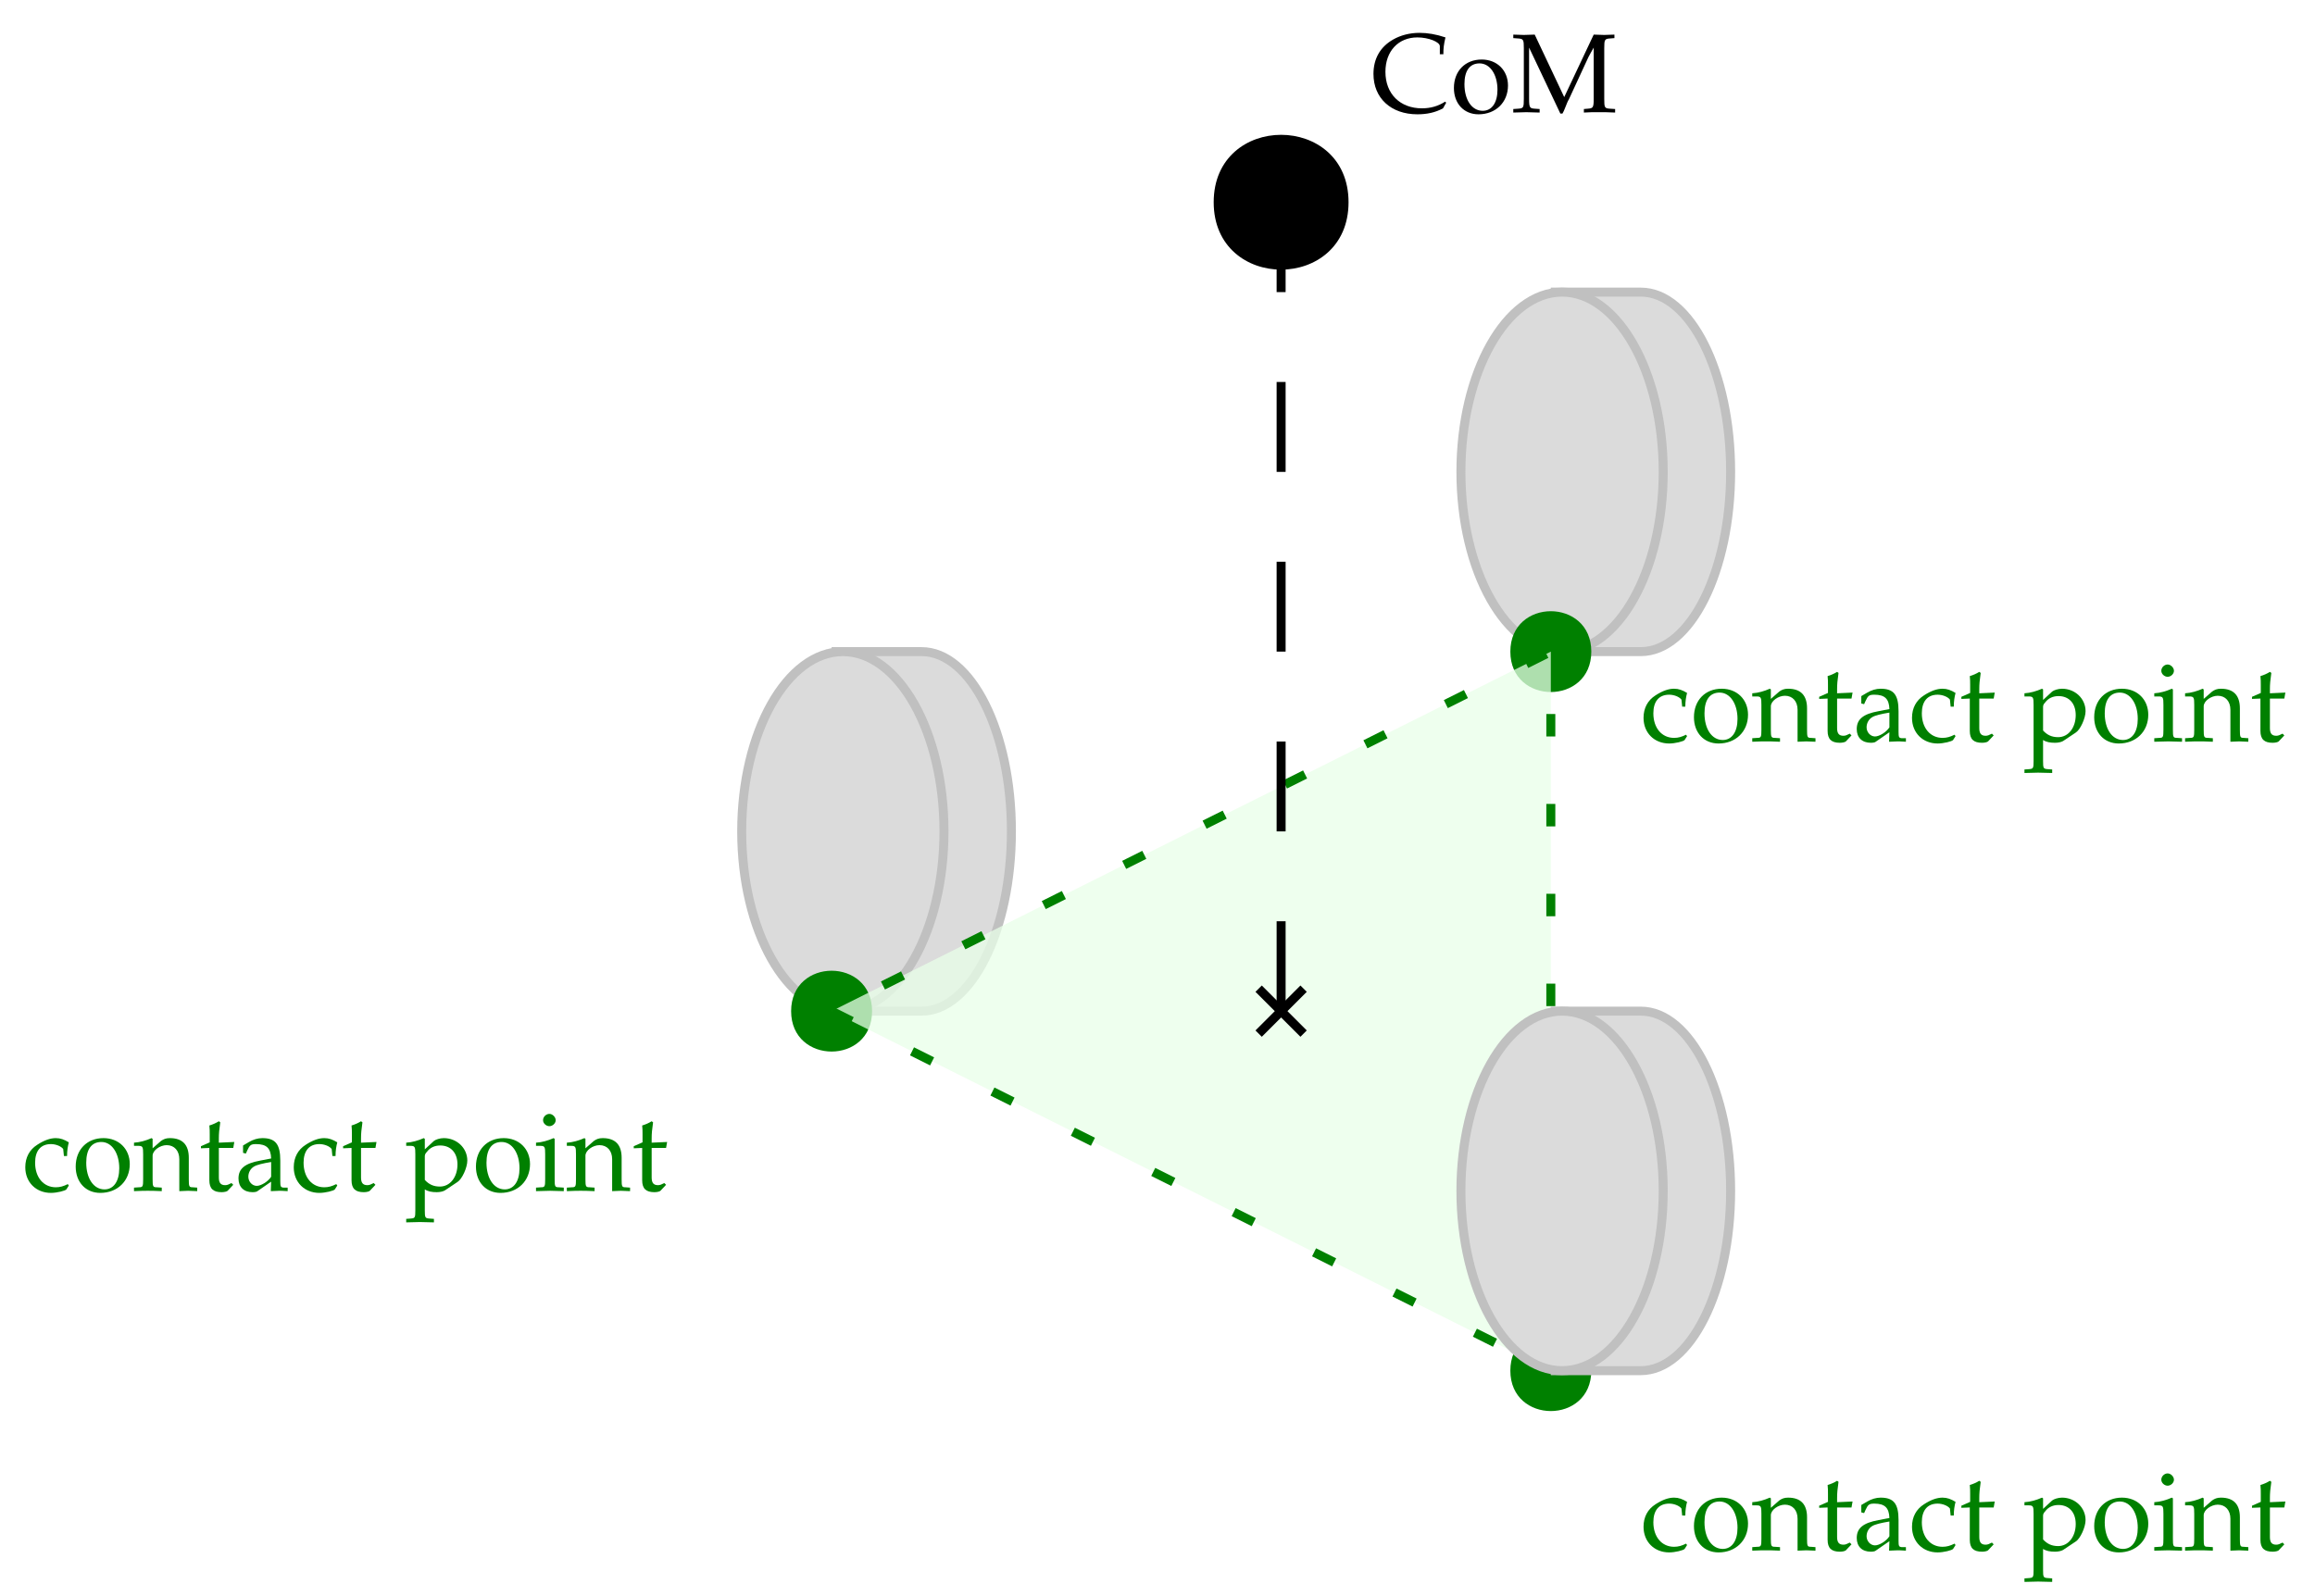
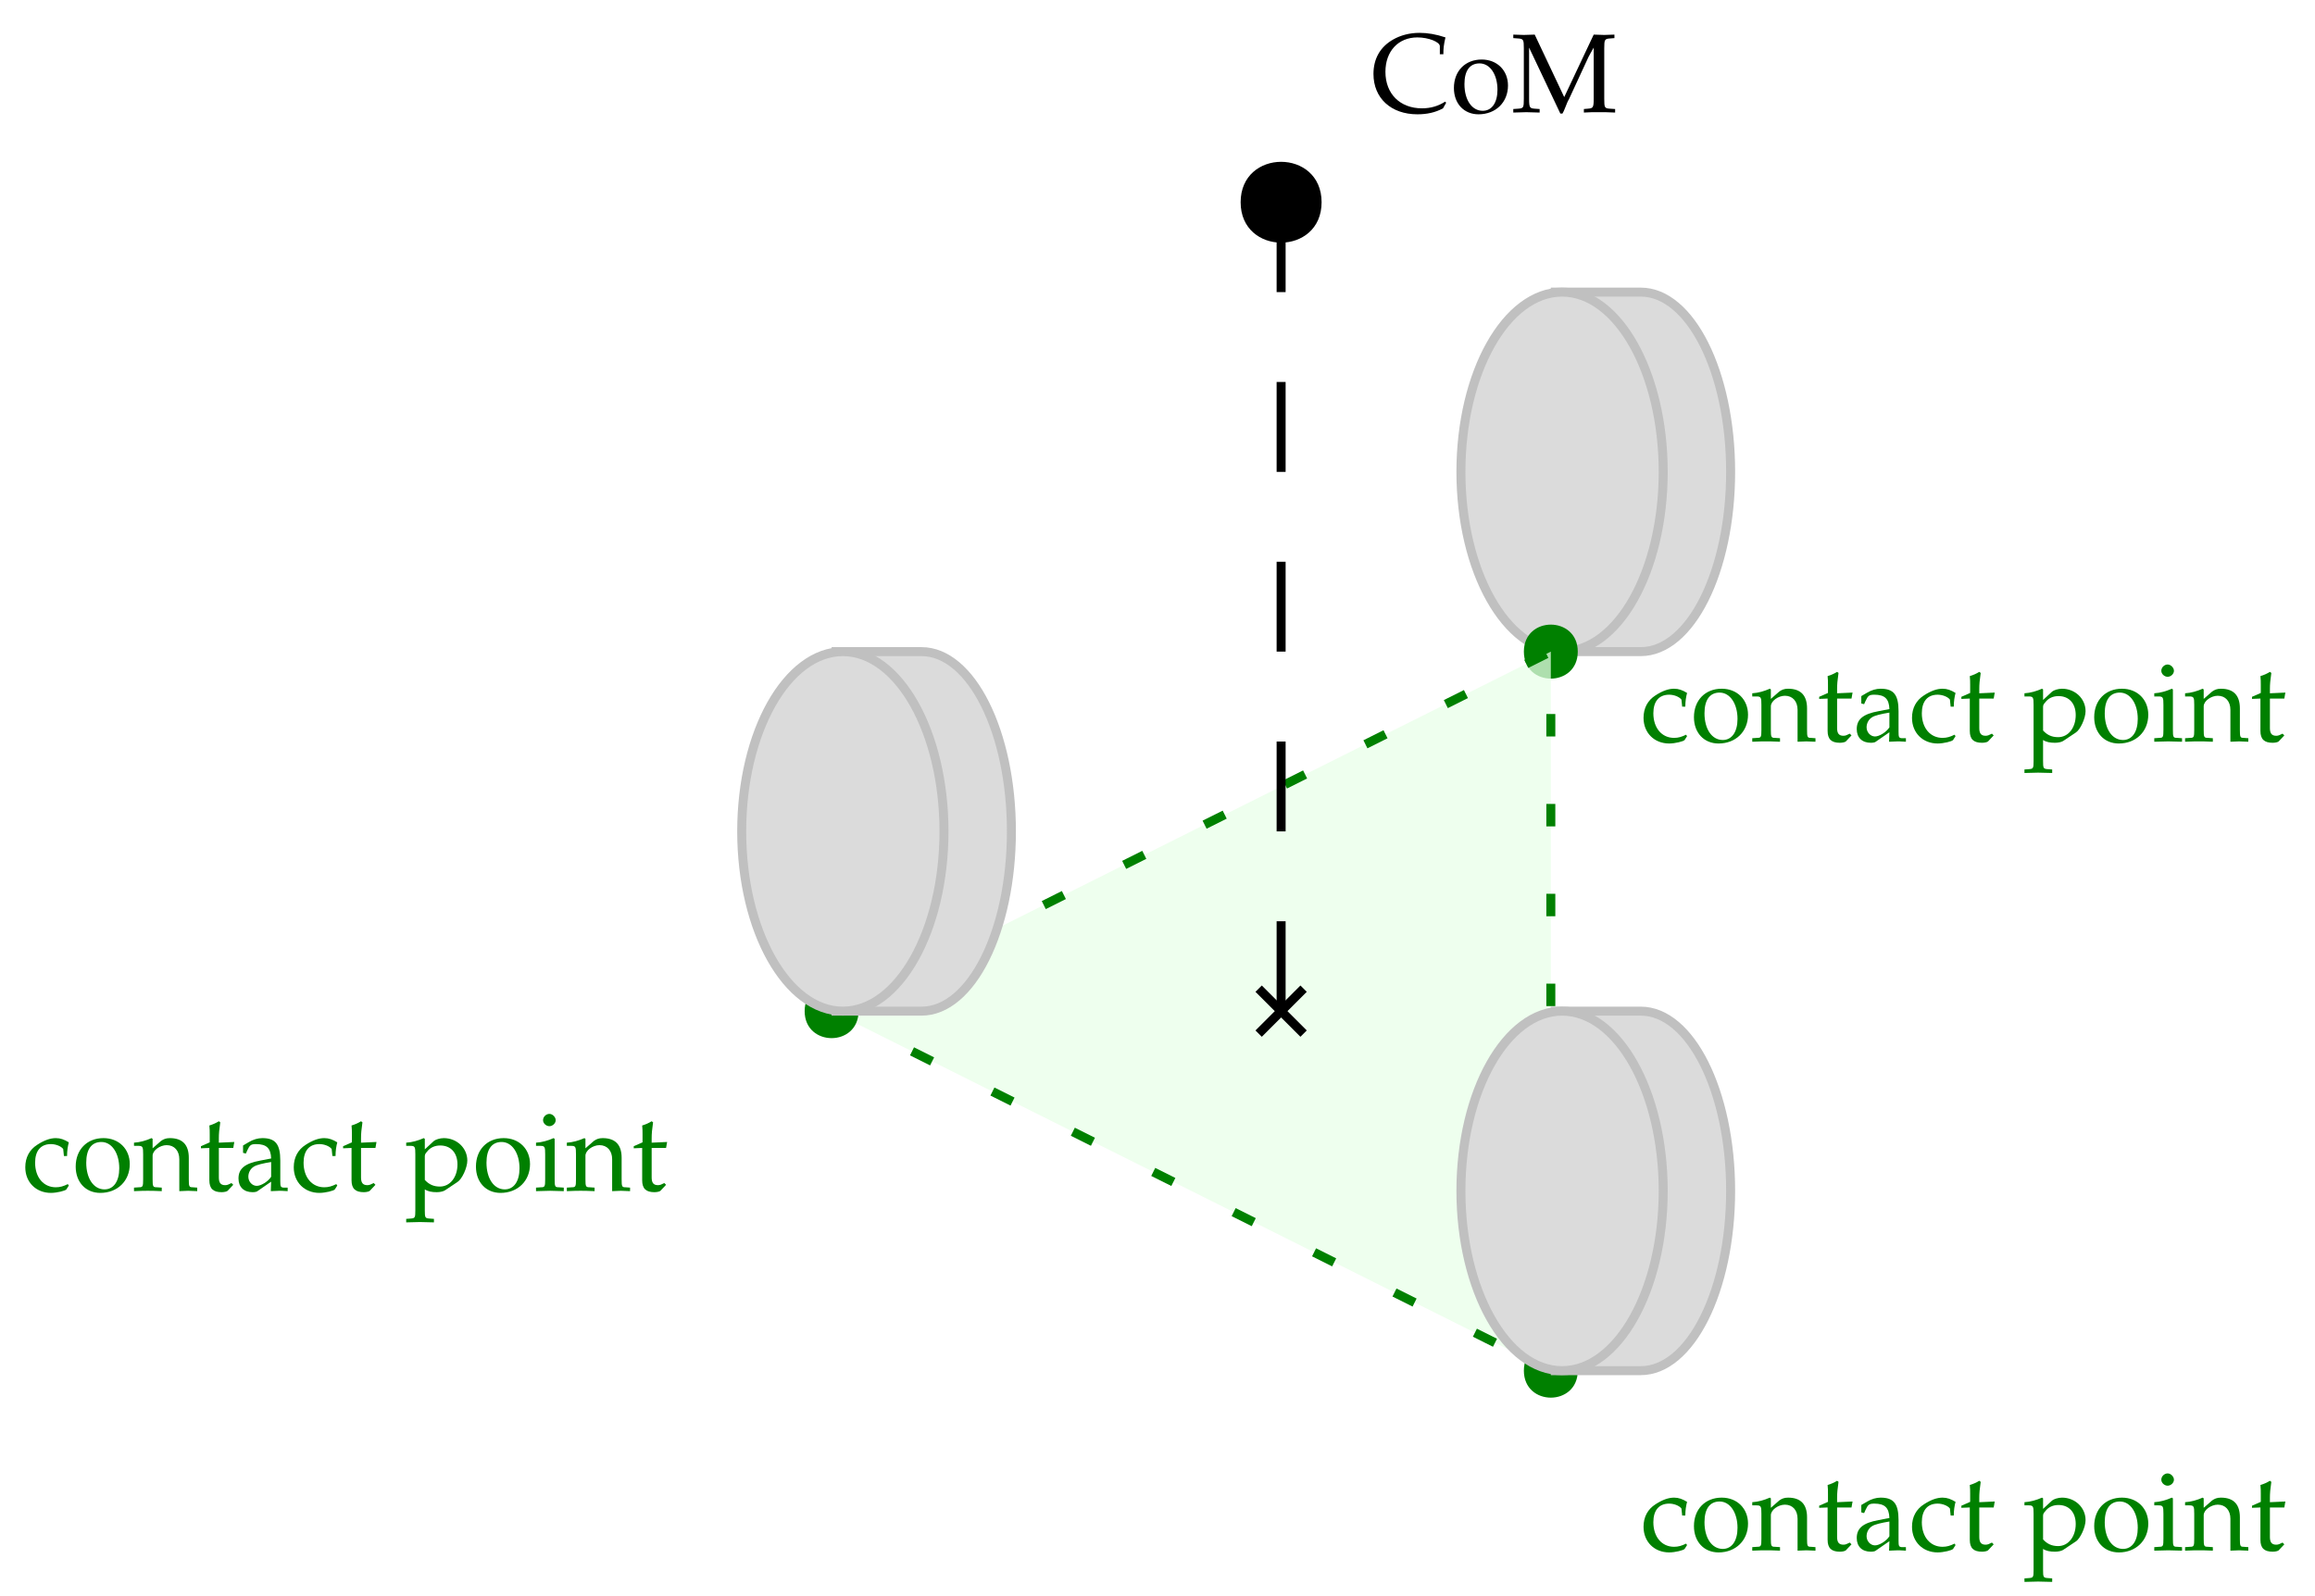
<svg xmlns="http://www.w3.org/2000/svg" xmlns:xlink="http://www.w3.org/1999/xlink" width="103pt" height="71pt" viewBox="0 0 103 71" version="1.1">
  <defs>
    <g>
      <symbol overflow="visible" id="glyph0-0">
        <path style="stroke:none;" d="" />
      </symbol>
      <symbol overflow="visible" id="glyph0-1">
        <path style="stroke:none;" d="M 1.984 -1.547 C 1.984 -1.781 2.016 -1.984 2.062 -2.156 C 1.859 -2.281 1.688 -2.344 1.484 -2.344 C 1.234 -2.344 0.969 -2.25 0.656 -2.047 C 0.312 -1.828 0.125 -1.484 0.125 -1.047 C 0.125 -0.375 0.609 0.094 1.266 0.094 C 1.531 0.094 1.906 0 1.953 -0.062 L 2.062 -0.234 L 2.016 -0.297 C 1.828 -0.203 1.672 -0.156 1.484 -0.156 C 0.938 -0.156 0.562 -0.594 0.562 -1.25 C 0.562 -1.781 0.812 -2.078 1.266 -2.078 C 1.484 -2.078 1.719 -1.984 1.812 -1.859 L 1.844 -1.547 Z M 1.984 -1.547 " />
      </symbol>
      <symbol overflow="visible" id="glyph0-2">
        <path style="stroke:none;" d="M 1.391 -2.344 C 0.656 -2.344 0.156 -1.828 0.156 -1.078 C 0.156 -0.375 0.609 0.094 1.25 0.094 C 2.016 0.094 2.562 -0.438 2.562 -1.188 C 2.562 -1.859 2.078 -2.344 1.391 -2.344 Z M 1.297 -2.172 C 1.766 -2.172 2.094 -1.672 2.094 -1 C 2.094 -0.422 1.844 -0.062 1.438 -0.062 C 0.953 -0.062 0.625 -0.547 0.625 -1.25 C 0.625 -1.844 0.859 -2.172 1.297 -2.172 Z M 1.297 -2.172 " />
      </symbol>
      <symbol overflow="visible" id="glyph0-3">
        <path style="stroke:none;" d="M 2.047 0.016 C 2.344 0 2.359 0 2.438 0 C 2.5 0 2.5 0 2.844 0.016 L 2.844 -0.141 L 2.641 -0.156 C 2.484 -0.156 2.469 -0.188 2.469 -0.516 L 2.469 -1.469 C 2.469 -2.047 2.188 -2.344 1.625 -2.344 C 1.453 -2.344 1.344 -2.297 1.234 -2.219 L 0.859 -1.891 L 0.859 -2.312 L 0.812 -2.344 C 0.562 -2.234 0.297 -2.156 0.031 -2.141 L 0.031 -2 L 0.219 -2 C 0.422 -2 0.438 -1.953 0.438 -1.625 L 0.438 -0.516 C 0.438 -0.188 0.422 -0.156 0.25 -0.156 L 0.031 -0.141 L 0.031 0.016 C 0.375 0 0.5 0 0.641 0 C 0.797 0 0.922 0 1.266 0.016 L 1.266 -0.141 L 1.047 -0.156 C 0.875 -0.156 0.859 -0.188 0.859 -0.516 L 0.859 -1.562 C 0.859 -1.797 1.188 -2.031 1.484 -2.031 C 1.828 -2.031 2.047 -1.781 2.047 -1.406 Z M 2.047 0.016 " />
      </symbol>
      <symbol overflow="visible" id="glyph0-4">
        <path style="stroke:none;" d="M 0.484 -1.906 L 0.484 -0.469 C 0.484 -0.094 0.656 0.062 1.031 0.062 C 1.156 0.062 1.266 0.031 1.297 0 L 1.547 -0.266 L 1.469 -0.344 C 1.344 -0.281 1.281 -0.25 1.188 -0.25 C 0.984 -0.25 0.906 -0.359 0.906 -0.594 L 0.906 -1.906 L 1.547 -1.906 L 1.594 -2.172 L 0.906 -2.141 L 0.906 -2.328 C 0.906 -2.547 0.922 -2.719 0.969 -3.047 L 0.906 -3.094 C 0.781 -3.016 0.641 -2.953 0.484 -2.906 C 0.5 -2.75 0.5 -2.656 0.5 -2.516 L 0.5 -2.156 L 0.109 -1.984 L 0.109 -1.891 Z M 0.484 -1.906 " />
      </symbol>
      <symbol overflow="visible" id="glyph0-5">
        <path style="stroke:none;" d="M 1.609 -0.406 L 1.594 0.016 C 1.906 0 1.906 0 1.984 0 C 2 0 2.125 0 2.344 0.016 L 2.344 -0.141 L 2.156 -0.141 C 2.031 -0.156 2.016 -0.188 2.016 -0.438 L 2.016 -1.344 C 2.016 -2.078 1.797 -2.344 1.219 -2.344 C 1.016 -2.344 0.812 -2.281 0.625 -2.172 L 0.359 -2.016 L 0.359 -1.688 L 0.484 -1.656 L 0.547 -1.797 C 0.656 -2.031 0.703 -2.078 0.938 -2.078 C 1.406 -2.078 1.594 -1.891 1.609 -1.438 L 1.125 -1.344 C 0.438 -1.219 0.156 -0.984 0.156 -0.547 C 0.156 -0.172 0.391 0.062 0.781 0.062 C 0.875 0.062 0.969 0.047 1 0.016 Z M 1.609 -0.625 C 1.469 -0.406 1.156 -0.219 0.969 -0.219 C 0.766 -0.219 0.594 -0.406 0.594 -0.625 C 0.594 -0.812 0.688 -0.984 0.844 -1.078 C 0.969 -1.156 1.234 -1.219 1.609 -1.281 Z M 1.609 -0.625 " />
      </symbol>
      <symbol overflow="visible" id="glyph0-6">
        <path style="stroke:none;" d="M 0.047 -2 L 0.234 -2 C 0.438 -2 0.453 -1.953 0.453 -1.625 L 0.453 0.875 C 0.453 1.188 0.438 1.219 0.266 1.234 L 0.047 1.25 L 0.047 1.406 C 0.531 1.391 0.531 1.391 0.656 1.391 C 0.781 1.391 0.781 1.391 1.281 1.406 L 1.281 1.25 L 1.062 1.234 C 0.891 1.219 0.875 1.188 0.875 0.875 L 0.875 -0.062 C 1.016 0.031 1.188 0.062 1.406 0.062 C 1.547 0.062 1.688 0.031 1.766 -0.016 L 2.328 -0.391 C 2.531 -0.516 2.766 -1.031 2.766 -1.344 C 2.766 -1.906 2.297 -2.344 1.719 -2.344 C 1.547 -2.344 1.359 -2.281 1.281 -2.219 L 0.875 -1.844 L 0.875 -2.312 L 0.828 -2.344 C 0.578 -2.234 0.312 -2.156 0.047 -2.141 Z M 0.875 -1.531 C 0.875 -1.594 0.891 -1.656 0.969 -1.734 C 1.109 -1.922 1.312 -2.016 1.562 -2.016 C 2.031 -2.016 2.328 -1.688 2.328 -1.172 C 2.328 -0.609 2 -0.188 1.547 -0.188 C 1.266 -0.188 1.062 -0.281 0.875 -0.484 Z M 0.875 -1.531 " />
      </symbol>
      <symbol overflow="visible" id="glyph0-7">
        <path style="stroke:none;" d="M 0.938 -2.312 L 0.891 -2.344 C 0.641 -2.234 0.375 -2.156 0.109 -2.141 L 0.109 -2 L 0.297 -2 C 0.5 -2 0.516 -1.953 0.516 -1.625 L 0.516 -0.516 C 0.516 -0.188 0.5 -0.156 0.328 -0.156 L 0.109 -0.141 L 0.109 0.016 C 0.609 0 0.609 0 0.734 0 C 0.859 0 0.859 0 1.344 0.016 L 1.344 -0.141 L 1.125 -0.156 C 0.953 -0.156 0.938 -0.188 0.938 -0.516 Z M 0.703 -3.422 C 0.562 -3.422 0.422 -3.297 0.422 -3.141 C 0.422 -3 0.562 -2.875 0.703 -2.875 C 0.844 -2.875 0.984 -3 0.984 -3.141 C 0.984 -3.281 0.844 -3.422 0.703 -3.422 Z M 0.703 -3.422 " />
      </symbol>
      <symbol overflow="visible" id="glyph0-8">
        <path style="stroke:none;" d="M 3.344 -0.422 L 3.297 -0.469 C 2.984 -0.266 2.641 -0.172 2.266 -0.172 C 1.297 -0.172 0.641 -0.812 0.641 -1.797 C 0.641 -2.719 1.219 -3.328 2.062 -3.328 C 2.562 -3.328 3.062 -3.125 3.062 -2.938 L 3.062 -2.578 L 3.219 -2.578 C 3.219 -2.828 3.234 -3 3.312 -3.328 C 2.891 -3.469 2.516 -3.531 2.156 -3.531 C 1.719 -3.531 1.312 -3.422 0.984 -3.234 C 0.406 -2.906 0.109 -2.375 0.109 -1.703 C 0.109 -0.625 0.891 0.094 2.062 0.094 C 2.484 0.094 2.859 0.016 3.203 -0.172 Z M 3.344 -0.422 " />
      </symbol>
      <symbol overflow="visible" id="glyph0-9">
        <path style="stroke:none;" d="M 3.656 -0.594 C 3.656 -0.203 3.625 -0.172 3.391 -0.156 L 3.219 -0.141 L 3.219 0.016 C 3.453 0 3.609 0 3.859 0 C 4.141 0 4.328 0 4.609 0.016 L 4.609 -0.141 L 4.375 -0.156 C 4.141 -0.172 4.125 -0.203 4.125 -0.594 L 4.125 -2.844 C 4.125 -3.219 4.141 -3.266 4.375 -3.281 L 4.578 -3.297 L 4.578 -3.453 C 4.203 -3.438 4.203 -3.438 4.125 -3.438 C 4.047 -3.438 4.047 -3.438 3.656 -3.453 L 2.344 -0.672 L 1.031 -3.453 C 0.625 -3.438 0.625 -3.438 0.547 -3.438 C 0.484 -3.438 0.484 -3.438 0.078 -3.453 L 0.078 -3.297 L 0.297 -3.281 C 0.531 -3.266 0.547 -3.219 0.547 -2.844 L 0.547 -0.594 C 0.547 -0.203 0.531 -0.172 0.297 -0.156 L 0.078 -0.141 L 0.078 0.016 C 0.578 0 0.578 0 0.656 0 C 0.734 0 0.734 0 1.25 0.016 L 1.25 -0.141 L 1.031 -0.156 C 0.812 -0.172 0.781 -0.203 0.781 -0.594 L 0.781 -2.875 L 2.172 0.062 L 2.266 0.062 C 2.312 -0.016 2.344 -0.094 2.375 -0.172 C 2.453 -0.359 2.5 -0.5 2.547 -0.562 L 3.422 -2.453 C 3.5 -2.594 3.562 -2.719 3.656 -2.875 Z M 3.656 -0.594 " />
      </symbol>
    </g>
  </defs>
-   <g id="surface76272">
-     <path style="fill-rule:evenodd;fill:rgb(85.9%,85.9%,85.9%);fill-opacity:1;stroke-width:0.4;stroke-linecap:butt;stroke-linejoin:round;stroke:rgb(75.3%,75.3%,75.3%);stroke-opacity:1;stroke-miterlimit:10;" d="M 240 680 L 244 680 C 246.211 680 248 683.582 248 688 C 248 692.418 246.211 696 244 696 L 240 696 " transform="matrix(1,0,0,-1,-203,725)" />
-     <path style="fill-rule:evenodd;fill:rgb(85.9%,85.9%,85.9%);fill-opacity:1;stroke-width:0.4;stroke-linecap:butt;stroke-linejoin:round;stroke:rgb(75.3%,75.3%,75.3%);stroke-opacity:1;stroke-miterlimit:10;" d="M 245 688 C 245 692.418 242.984 696 240.5 696 C 238.016 696 236 692.418 236 688 C 236 683.582 238.016 680 240.5 680 C 242.984 680 245 683.582 245 688 Z M 245 688 " transform="matrix(1,0,0,-1,-203,725)" />
+   <g id="surface2993">
    <path style="fill-rule:evenodd;fill:rgb(85.9%,85.9%,85.9%);fill-opacity:1;stroke-width:0.4;stroke-linecap:butt;stroke-linejoin:round;stroke:rgb(75.3%,75.3%,75.3%);stroke-opacity:1;stroke-miterlimit:10;" d="M 272 696 L 276 696 C 278.211 696 280 699.582 280 704 C 280 708.418 278.211 712 276 712 L 272 712 " transform="matrix(1,0,0,-1,-203,725)" />
    <path style="fill-rule:evenodd;fill:rgb(85.9%,85.9%,85.9%);fill-opacity:1;stroke-width:0.4;stroke-linecap:butt;stroke-linejoin:round;stroke:rgb(75.3%,75.3%,75.3%);stroke-opacity:1;stroke-miterlimit:10;" d="M 277 704 C 277 708.418 274.984 712 272.5 712 C 270.016 712 268 708.418 268 704 C 268 699.582 270.016 696 272.5 696 C 274.984 696 277 699.582 277 704 Z M 277 704 " transform="matrix(1,0,0,-1,-203,725)" />
-     <path style=" stroke:none;fill-rule:evenodd;fill:rgb(0%,50.2%,0%);fill-opacity:1;" d="M 38.801 45 C 38.801 42.602 35.199 42.602 35.199 45 C 35.199 47.398 38.801 47.398 38.801 45 Z M 38.801 45 " />
-     <path style=" stroke:none;fill-rule:evenodd;fill:rgb(0%,50.2%,0%);fill-opacity:1;" d="M 70.801 61 C 70.801 58.602 67.199 58.602 67.199 61 C 67.199 63.398 70.801 63.398 70.801 61 Z M 70.801 61 " />
-     <path style=" stroke:none;fill-rule:evenodd;fill:rgb(0%,50.2%,0%);fill-opacity:1;" d="M 70.801 29 C 70.801 26.602 67.199 26.602 67.199 29 C 67.199 31.398 70.801 31.398 70.801 29 Z M 70.801 29 " />
+     <path style=" stroke:none;fill-rule:evenodd;fill:rgb(0%,50.2%,0%);fill-opacity:1;" d="M 70.199 61 C 70.199 59.398 67.801 59.398 67.801 61 C 67.801 62.602 70.199 62.602 70.199 61 Z M 70.199 61 " />
+     <path style=" stroke:none;fill-rule:evenodd;fill:rgb(0%,50.2%,0%);fill-opacity:1;" d="M 70.199 29 C 70.199 27.398 67.801 27.398 67.801 29 C 67.801 30.602 70.199 30.602 70.199 29 Z M 70.199 29 " />
    <g style="fill:rgb(0%,50.2%,0%);fill-opacity:1;">
      <use xlink:href="#glyph0-1" x="73" y="32.995" />
      <use xlink:href="#glyph0-2" x="75.212" y="32.995" />
      <use xlink:href="#glyph0-3" x="77.931" y="32.995" />
      <use xlink:href="#glyph0-4" x="80.831" y="32.995" />
      <use xlink:href="#glyph0-5" x="82.455" y="32.995" />
      <use xlink:href="#glyph0-1" x="84.945" y="32.995" />
      <use xlink:href="#glyph0-4" x="87.157" y="32.995" />
      <use xlink:href="#glyph0-6" x="90.026" y="32.995" />
      <use xlink:href="#glyph0-2" x="93.02" y="32.995" />
      <use xlink:href="#glyph0-7" x="95.74" y="32.995" />
      <use xlink:href="#glyph0-3" x="97.189" y="32.995" />
      <use xlink:href="#glyph0-4" x="100.088" y="32.995" />
    </g>
    <g style="fill:rgb(0%,50.2%,0%);fill-opacity:1;">
      <use xlink:href="#glyph0-1" x="73" y="68.995" />
      <use xlink:href="#glyph0-2" x="75.212" y="68.995" />
      <use xlink:href="#glyph0-3" x="77.931" y="68.995" />
      <use xlink:href="#glyph0-4" x="80.831" y="68.995" />
      <use xlink:href="#glyph0-5" x="82.455" y="68.995" />
      <use xlink:href="#glyph0-1" x="84.945" y="68.995" />
      <use xlink:href="#glyph0-4" x="87.157" y="68.995" />
      <use xlink:href="#glyph0-6" x="90.026" y="68.995" />
      <use xlink:href="#glyph0-2" x="93.02" y="68.995" />
      <use xlink:href="#glyph0-7" x="95.74" y="68.995" />
      <use xlink:href="#glyph0-3" x="97.189" y="68.995" />
      <use xlink:href="#glyph0-4" x="100.088" y="68.995" />
    </g>
    <g style="fill:rgb(0%,50.2%,0%);fill-opacity:1;">
      <use xlink:href="#glyph0-1" x="1" y="52.995" />
      <use xlink:href="#glyph0-2" x="3.212" y="52.995" />
      <use xlink:href="#glyph0-3" x="5.931" y="52.995" />
      <use xlink:href="#glyph0-4" x="8.831" y="52.995" />
      <use xlink:href="#glyph0-5" x="10.455" y="52.995" />
      <use xlink:href="#glyph0-1" x="12.945" y="52.995" />
      <use xlink:href="#glyph0-4" x="15.157" y="52.995" />
      <use xlink:href="#glyph0-6" x="18.026" y="52.995" />
      <use xlink:href="#glyph0-2" x="21.02" y="52.995" />
      <use xlink:href="#glyph0-7" x="23.74" y="52.995" />
      <use xlink:href="#glyph0-3" x="25.189" y="52.995" />
      <use xlink:href="#glyph0-4" x="28.088" y="52.995" />
    </g>
    <path style="fill-rule:evenodd;fill:rgb(91%,100%,91%);fill-opacity:0.75;stroke-width:0.4;stroke-linecap:butt;stroke-linejoin:round;stroke:rgb(0%,50.2%,0%);stroke-opacity:1;stroke-dasharray:1,3;stroke-miterlimit:10;" d="M 240 680 L 272 664 L 272 696 Z M 240 680 " transform="matrix(1,0,0,-1,-203,725)" />
-     <path style=" stroke:none;fill-rule:evenodd;fill:rgb(0%,0%,0%);fill-opacity:1;" d="M 60 9 C 60 5 54 5 54 9 C 54 13 60 13 60 9 Z M 60 9 " />
+     <path style=" stroke:none;fill-rule:evenodd;fill:rgb(0%,0%,0%);fill-opacity:1;" d="M 58.801 9 C 58.801 6.602 55.199 6.602 55.199 9 C 55.199 11.398 58.801 11.398 58.801 9 Z M 58.801 9 " />
    <g style="fill:rgb(0%,0%,0%);fill-opacity:1;">
      <use xlink:href="#glyph0-8" x="61" y="4.993" />
      <use xlink:href="#glyph0-2" x="64.532" y="4.993" />
      <use xlink:href="#glyph0-9" x="67.252" y="4.993" />
    </g>
    <path style="fill:none;stroke-width:0.4;stroke-linecap:butt;stroke-linejoin:round;stroke:rgb(0%,0%,0%);stroke-opacity:1;stroke-dasharray:4;stroke-miterlimit:10;" d="M 260 716 L 260 680 " transform="matrix(1,0,0,-1,-203,725)" />
    <path style=" stroke:none;fill-rule:evenodd;fill:rgb(0%,0%,0%);fill-opacity:1;" d="M 56.141 46.141 L 58.141 44.141 L 57.859 43.859 L 55.859 45.859 Z M 56.141 46.141 " />
    <path style=" stroke:none;fill-rule:evenodd;fill:rgb(0%,0%,0%);fill-opacity:1;" d="M 56.141 43.859 L 58.141 45.859 L 57.859 46.141 L 55.859 44.141 Z M 56.141 43.859 " />
    <path style="fill-rule:evenodd;fill:rgb(85.9%,85.9%,85.9%);fill-opacity:1;stroke-width:0.4;stroke-linecap:butt;stroke-linejoin:round;stroke:rgb(75.3%,75.3%,75.3%);stroke-opacity:1;stroke-miterlimit:10;" d="M 272 664 L 276 664 C 278.211 664 280 667.582 280 672 C 280 676.418 278.211 680 276 680 L 272 680 " transform="matrix(1,0,0,-1,-203,725)" />
    <path style="fill-rule:evenodd;fill:rgb(85.9%,85.9%,85.9%);fill-opacity:1;stroke-width:0.4;stroke-linecap:butt;stroke-linejoin:round;stroke:rgb(75.3%,75.3%,75.3%);stroke-opacity:1;stroke-miterlimit:10;" d="M 277 672 C 277 676.418 274.984 680 272.5 680 C 270.016 680 268 676.418 268 672 C 268 667.582 270.016 664 272.5 664 C 274.984 664 277 667.582 277 672 Z M 277 672 " transform="matrix(1,0,0,-1,-203,725)" />
+     <path style=" stroke:none;fill-rule:evenodd;fill:rgb(0%,50.2%,0%);fill-opacity:1;" d="M 38.199 45 C 38.199 43.398 35.801 43.398 35.801 45 C 35.801 46.602 38.199 46.602 38.199 45 Z M 38.199 45 " />
+     <path style="fill-rule:evenodd;fill:rgb(85.9%,85.9%,85.9%);fill-opacity:1;stroke-width:0.4;stroke-linecap:butt;stroke-linejoin:round;stroke:rgb(75.3%,75.3%,75.3%);stroke-opacity:1;stroke-miterlimit:10;" d="M 240 680 L 244 680 C 246.211 680 248 683.582 248 688 C 248 692.418 246.211 696 244 696 L 240 696 " transform="matrix(1,0,0,-1,-203,725)" />
+     <path style="fill-rule:evenodd;fill:rgb(85.9%,85.9%,85.9%);fill-opacity:1;stroke-width:0.4;stroke-linecap:butt;stroke-linejoin:round;stroke:rgb(75.3%,75.3%,75.3%);stroke-opacity:1;stroke-miterlimit:10;" d="M 245 688 C 245 692.418 242.984 696 240.5 696 C 238.016 696 236 692.418 236 688 C 236 683.582 238.016 680 240.5 680 C 242.984 680 245 683.582 245 688 Z M 245 688 " transform="matrix(1,0,0,-1,-203,725)" />
  </g>
</svg>
